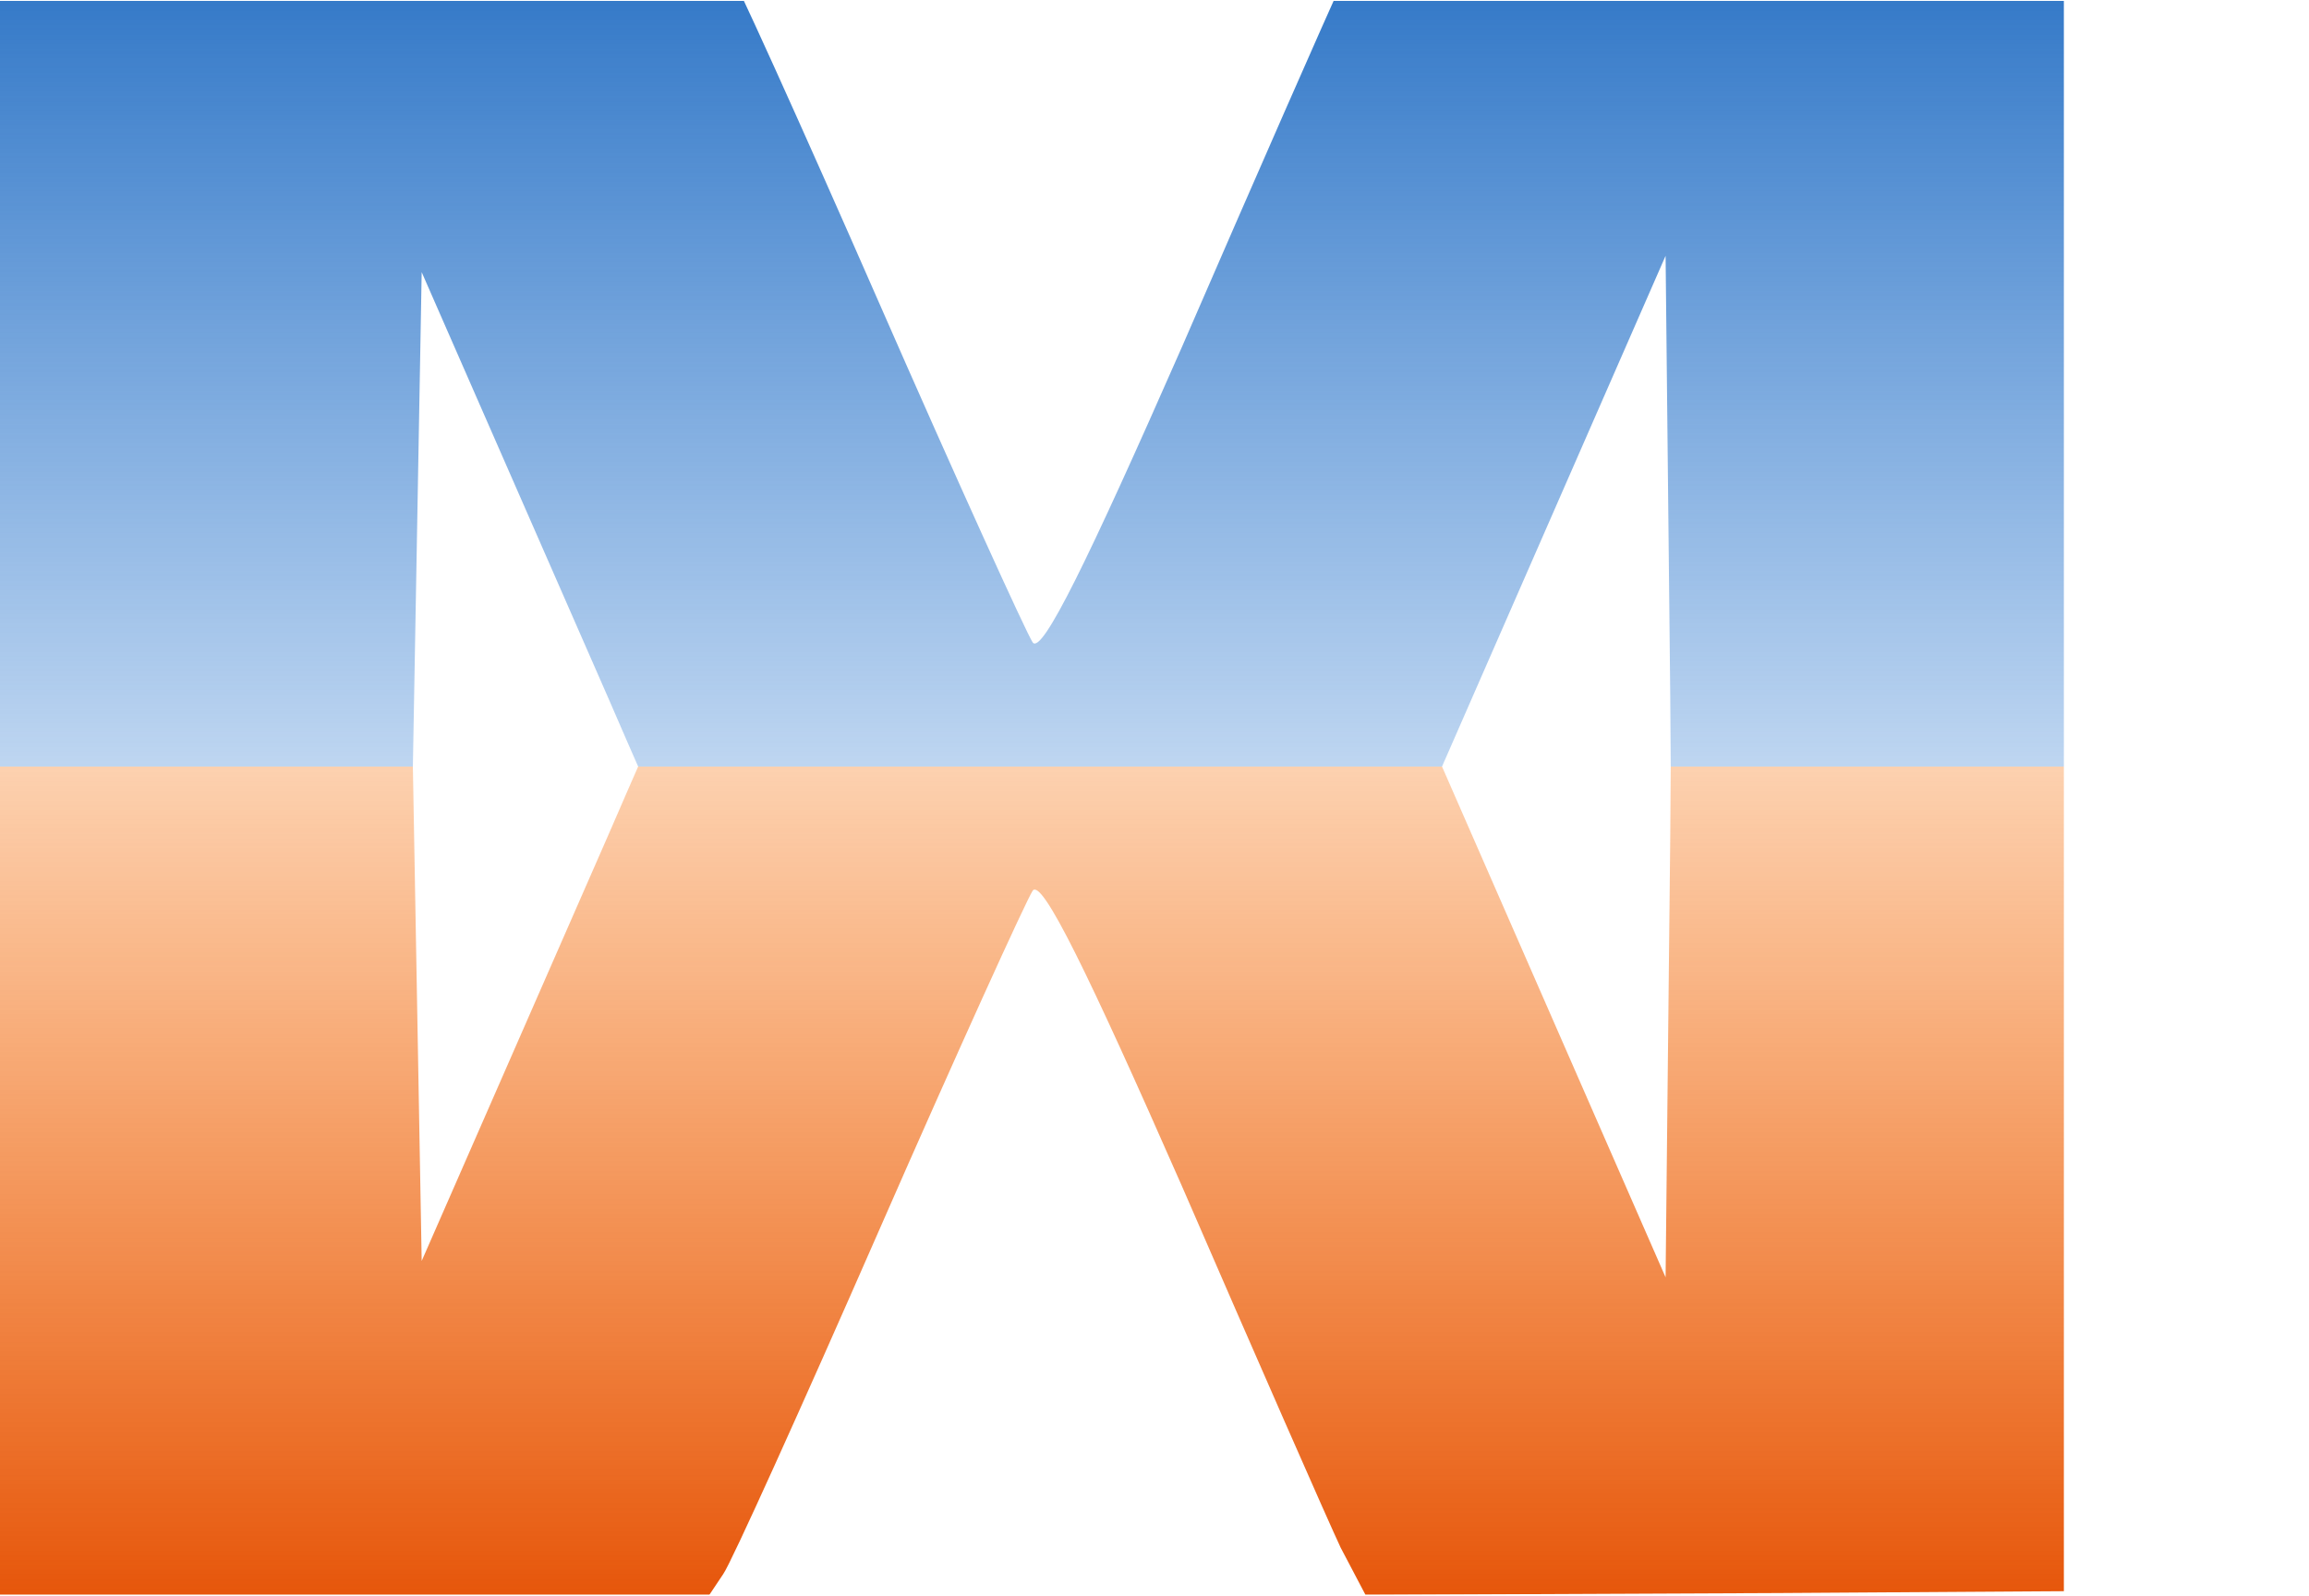
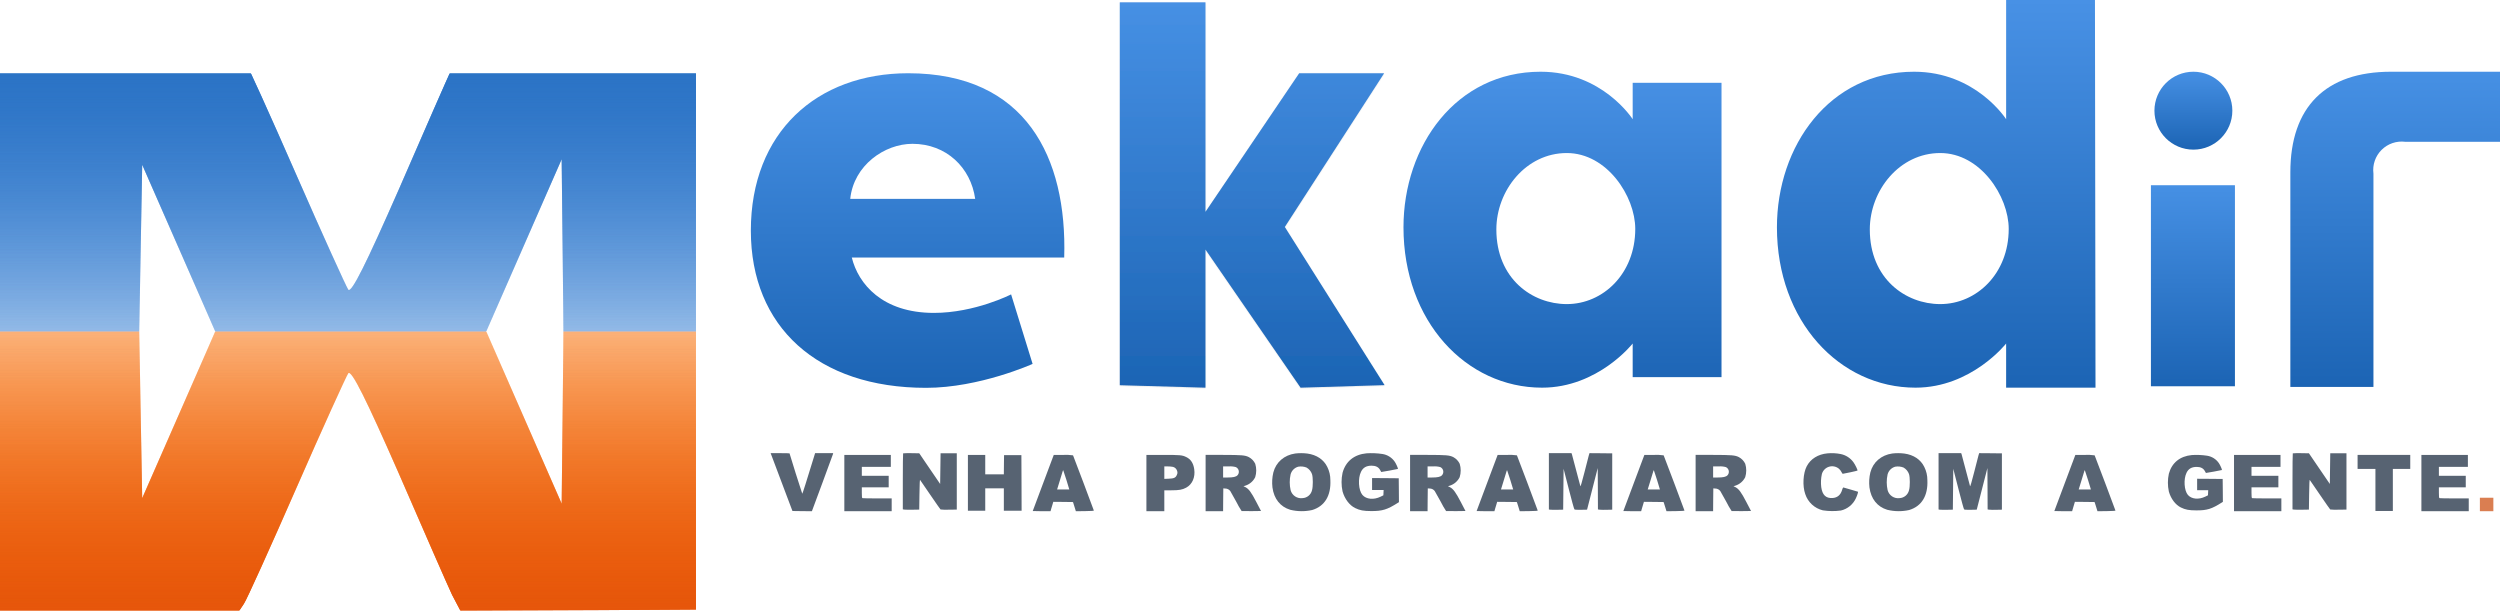
- <svg xmlns="http://www.w3.org/2000/svg" width="142.702" height="98.617" viewBox="0 0 442.702 305.617">
+ <svg xmlns="http://www.w3.org/2000/svg" width="1421.41" height="347.265" viewBox="0 0 1421.41 347.265">
  <defs>
+     <linearGradient id="linear-gradient" x1="0.5" x2="0.5" y2="1" gradientUnits="objectBoundingBox">
+       <stop offset="0" stop-color="#4891e5" />
+       <stop offset="1" stop-color="#1c64b4" />
+     </linearGradient>
    <clipPath id="clip-path">
      <rect x="22" width="395.702" height="305.617" fill="none" />
    </clipPath>
    <clipPath id="clip-path-2">
      <rect y="73" width="442.702" height="158.809" fill="none" />
    </clipPath>
-     <linearGradient id="linear-gradient" x1="0.5" x2="0.5" y2="1" gradientUnits="objectBoundingBox">
+     <linearGradient id="linear-gradient-2" x1="0.5" x2="0.5" y2="1" gradientUnits="objectBoundingBox">
      <stop offset="0" stop-color="#f70" stop-opacity="0" />
      <stop offset="1" stop-color="#e6560b" />
    </linearGradient>
    <clipPath id="clip-path-3">
      <rect y="12" width="442.702" height="146.809" fill="none" />
    </clipPath>
-     <linearGradient id="linear-gradient-2" x1="0.5" x2="0.5" y2="1" gradientUnits="objectBoundingBox">
+     <linearGradient id="linear-gradient-3" x1="0.5" x2="0.5" y2="1" gradientUnits="objectBoundingBox">
      <stop offset="0" stop-color="#2a72c4" />
      <stop offset="1" stop-color="#3480d8" stop-opacity="0" />
    </linearGradient>
+     <linearGradient id="linear-gradient-6" x1="0.5" x2="0.5" y2="1" gradientUnits="objectBoundingBox">
+       <stop offset="0" stop-color="#4690e4" />
+       <stop offset="1" stop-color="#1c64b4" />
+     </linearGradient>
+     <filter id="Caminho_1483" x="635.164" y="0.038" width="153.542" height="222.074" filterUnits="userSpaceOnUse">
+       <feOffset dy="0.2" input="SourceAlpha" />
+       <feGaussianBlur stdDeviation="0.5" result="blur" />
+       <feFlood flood-opacity="0.161" />
+       <feComposite operator="in" in2="blur" />
+       <feComposite in="SourceGraphic" />
+     </filter>
  </defs>
-   <g id="Grupo_1345" data-name="Grupo 1345" transform="translate(1078.227 2803.435)">
-     <g id="Grupo_de_rolagem_8" data-name="Grupo de rolagem 8" transform="translate(-1100.227 -2803.435)" clip-path="url(#clip-path)" style="isolation: isolate">
-       <g id="Grupo_1343" data-name="Grupo 1343" transform="translate(0 -2)">
-         <g id="Grupo_de_rolagem_5" data-name="Grupo de rolagem 5" transform="translate(0 75.809)" clip-path="url(#clip-path-2)" style="isolation: isolate">
-           <path id="Caminho_1390" data-name="Caminho 1390" d="M891-525.328V-640.464l6.857-.872c3.577-.523,25.936-.7,49.785-.523l43.227.523,1.491,83.561,1.49,83.561,35.774-81.642c19.378-44.833,37.264-82.689,39.649-84.084,3.279-1.744,13.415-2.268,46.208-1.919l42.332.523,37.264,85.131,37.265,85.131.894-84.608.6-84.608,9.838-1.047c5.068-.523,27.725-.872,49.785-.523l40.246.523v230.273l-79.6.523-79.3.349-4.77-9.071c-2.385-5.059-16.1-36.285-30.408-69.256-18.185-41.344-26.83-58.964-28.619-56.7-1.192,1.744-14.608,31.226-29.513,65.244s-28.321,63.674-29.812,65.767L1049-410.191H891Z" transform="translate(-891 642)" fill="url(#linear-gradient)" />
-         </g>
-         <g id="Grupo_de_rolagem_7" data-name="Grupo de rolagem 7" transform="translate(0 -10)" clip-path="url(#clip-path-3)" style="isolation: isolate">
-           <path id="Caminho_1404" data-name="Caminho 1404" d="M891-526.864v115.136l6.857.872c3.577.523,25.936.7,49.785.523l43.227-.523,1.491-83.561,1.49-83.561,35.774,81.642c19.378,44.833,37.264,82.689,39.649,84.084,3.279,1.745,13.415,2.268,46.208,1.919l42.332-.523,37.264-85.131,37.265-85.131.894,84.608.6,84.608,9.838,1.047c5.068.523,27.725.872,49.785.523l40.246-.523V-641.128l-79.6-.523-79.3-.349-4.77,9.071c-2.385,5.059-16.1,36.285-30.408,69.256-18.185,41.344-26.83,58.964-28.619,56.7-1.192-1.745-14.608-31.226-29.513-65.244s-28.321-63.674-29.812-65.767L1049-642H891Z" transform="translate(-891 642)" fill="url(#linear-gradient-2)" />
+   <g id="Grupo_1373" data-name="Grupo 1373" transform="translate(2376.115 3598.832)">
+     <path id="path17881" d="M626.033,2337.06c-48.085,0-77.968,42.109-77.968,88.475,0,53.4,35.631,91.156,78.794,91.156,31.808,0,51.519-25.1,51.519-25.1v19.129h50.51V2343.337h-50.51v20.722S661.208,2337.06,626.033,2337.06Zm14.877,46.228c22.844,0,38.938,24.583,38.938,43.142,0,25.413-18.256,42.742-38.938,42.742-19.683,0-40.04-14.44-40.04-42.443C600.87,2404.557,617.724,2383.288,640.91,2383.288Z" transform="translate(-2126.211 -5895.11)" fill="url(#linear-gradient)" />
+     <g id="Grupo_1364" data-name="Grupo 1364" transform="translate(-1297.888 -753.75)">
+       <g id="Grupo_de_rolagem_8" data-name="Grupo de rolagem 8" transform="translate(-1100.227 -2803.435)" clip-path="url(#clip-path)" style="isolation: isolate">
+         <g id="Grupo_1343" data-name="Grupo 1343" transform="translate(0 -2)">
+           <g id="Grupo_de_rolagem_5" data-name="Grupo de rolagem 5" transform="translate(0 75.809)" clip-path="url(#clip-path-2)" style="isolation: isolate">
+             <path id="Caminho_1390" data-name="Caminho 1390" d="M891-525.328V-640.464l6.857-.872c3.577-.523,25.936-.7,49.785-.523l43.227.523,1.491,83.561,1.49,83.561,35.774-81.642c19.378-44.833,37.264-82.689,39.649-84.084,3.279-1.744,13.415-2.268,46.208-1.919l42.332.523,37.264,85.131,37.265,85.131.894-84.608.6-84.608,9.838-1.047c5.068-.523,27.725-.872,49.785-.523l40.246.523v230.273l-79.6.523-79.3.349-4.77-9.071c-2.385-5.059-16.1-36.285-30.408-69.256-18.185-41.344-26.83-58.964-28.619-56.7-1.192,1.744-14.608,31.226-29.513,65.244s-28.321,63.674-29.812,65.767L1049-410.191H891Z" transform="translate(-891 642)" fill="url(#linear-gradient-2)" />
+           </g>
+           <g id="Grupo_de_rolagem_7" data-name="Grupo de rolagem 7" transform="translate(0 -10)" clip-path="url(#clip-path-3)" style="isolation: isolate">
+             <path id="Caminho_1404" data-name="Caminho 1404" d="M891-526.864v115.136l6.857.872c3.577.523,25.936.7,49.785.523l43.227-.523,1.491-83.561,1.49-83.561,35.774,81.642c19.378,44.833,37.264,82.689,39.649,84.084,3.279,1.745,13.415,2.268,46.208,1.919l42.332-.523,37.264-85.131,37.265-85.131.894,84.608.6,84.608,9.838,1.047c5.068.523,27.725.872,49.785.523l40.246-.523V-641.128l-79.6-.523-79.3-.349-4.77,9.071c-2.385,5.059-16.1,36.285-30.408,69.256-18.185,41.344-26.83,58.964-28.619,56.7-1.192-1.745-14.608-31.226-29.513-65.244s-28.321-63.674-29.812-65.767L1049-642H891Z" transform="translate(-891 642)" fill="url(#linear-gradient-3)" />
+           </g>
        </g>
      </g>
    </g>
+     <g id="Grupo_1365" data-name="Grupo 1365" transform="translate(-1297.888 -753.75)">
+       <g id="Grupo_de_rolagem_8-2" data-name="Grupo de rolagem 8" transform="translate(-1100.227 -2803.435)" clip-path="url(#clip-path)" style="isolation: isolate">
+         <g id="Grupo_1343-2" data-name="Grupo 1343" transform="translate(0 -2)">
+           <g id="Grupo_de_rolagem_5-2" data-name="Grupo de rolagem 5" transform="translate(0 75.809)" clip-path="url(#clip-path-2)" style="isolation: isolate">
+             <path id="Caminho_1390-2" data-name="Caminho 1390" d="M891-525.328V-640.464l6.857-.872c3.577-.523,25.936-.7,49.785-.523l43.227.523,1.491,83.561,1.49,83.561,35.774-81.642c19.378-44.833,37.264-82.689,39.649-84.084,3.279-1.744,13.415-2.268,46.208-1.919l42.332.523,37.264,85.131,37.265,85.131.894-84.608.6-84.608,9.838-1.047c5.068-.523,27.725-.872,49.785-.523l40.246.523v230.273l-79.6.523-79.3.349-4.77-9.071c-2.385-5.059-16.1-36.285-30.408-69.256-18.185-41.344-26.83-58.964-28.619-56.7-1.192,1.744-14.608,31.226-29.513,65.244s-28.321,63.674-29.812,65.767L1049-410.191H891Z" transform="translate(-891 642)" fill="url(#linear-gradient-2)" />
+           </g>
+           <g id="Grupo_de_rolagem_7-2" data-name="Grupo de rolagem 7" transform="translate(0 -10)" clip-path="url(#clip-path-3)" style="isolation: isolate">
+             <path id="Caminho_1404-2" data-name="Caminho 1404" d="M891-526.864v115.136l6.857.872c3.577.523,25.936.7,49.785.523l43.227-.523,1.491-83.561,1.49-83.561,35.774,81.642c19.378,44.833,37.264,82.689,39.649,84.084,3.279,1.745,13.415,2.268,46.208,1.919l42.332-.523,37.264-85.131,37.265-85.131.894,84.608.6,84.608,9.838,1.047c5.068.523,27.725.872,49.785.523l40.246-.523V-641.128l-79.6-.523-79.3-.349-4.77,9.071c-2.385,5.059-16.1,36.285-30.408,69.256-18.185,41.344-26.83,58.964-28.619,56.7-1.192-1.745-14.608-31.226-29.513-65.244s-28.321-63.674-29.812-65.767L1049-642H891Z" transform="translate(-891 642)" fill="url(#linear-gradient-3)" />
+           </g>
+         </g>
+       </g>
+     </g>
+     <g transform="matrix(1, 0, 0, 1, -2376.11, -3598.83)" filter="url(#Caminho_1483)">
+       <path id="Caminho_1483-2" data-name="Caminho 1483" d="M-761-534.948h-48.283l-53.3,78.81V-575.257h-48.708V-357.58l48.708,1.4v-78.544l54.078,78.544,47.756-1.446-56.722-89.927" transform="translate(1547.96 576.59)" fill="url(#linear-gradient-6)" />
+     </g>
+     <g id="Grupo_1368" data-name="Grupo 1368" transform="translate(-338.537 481.093)">
+       <path id="path17869" d="M65.877,2454.061v-114.3h47.768v114.3Z" transform="translate(-880.521 -6314.37)" fill="url(#linear-gradient-6)" />
+       <path id="path17871" d="M59.9,3254.266a22.149,22.149,0,1,1-22.149-22.149A22.15,22.15,0,0,1,59.9,3254.266Z" transform="translate(-828.246 -7271.26)" fill="url(#linear-gradient-6)" />
+     </g>
+     <path id="path17889" d="M825.271,2337.06c-52.026,0-89.481,33.64-89.481,89.48,0,54.615,37.845,89.381,99.61,89.381,30.475,0,60.581-13.605,60.581-13.605l-12.216-39.526s-20.539,10.527-43.9,10.527c-29.344,0-43.008-16.5-46.677-31.482H913.957c1.708-57.006-21.868-104.775-88.686-104.775Zm2.383,40.122c19.283,0,33.194,13.517,35.687,31.284H792.3c1.985-19.092,19.571-31.284,35.355-31.284Z" transform="translate(-2685.001 -5894.246)" fill="url(#linear-gradient-6)" />
+     <g id="Grupo_1367" data-name="Grupo 1367" transform="translate(-1365.816 -3612.291)">
+       <path id="path17881-2" data-name="path17881" d="M626.033,2337.06c-48.085,0-77.968,42.109-77.968,88.475,0,53.4,35.631,91.156,78.794,91.156,31.808,0,51.519-25.1,51.519-25.1v25.1h50.814l-.309-220.413h-50.5v67.781S661.208,2337.06,626.033,2337.06Zm14.877,46.228c22.844,0,38.938,24.583,38.938,43.142,0,25.413-18.256,42.742-38.938,42.742-19.683,0-40.04-14.44-40.04-42.443C600.87,2404.557,617.724,2383.288,640.91,2383.288Z" transform="translate(-548.065 -2282.819)" fill="url(#linear-gradient)" />
+     </g>
+     <path id="path7" d="M13378.262-197.909V-76.562h-47.247V-198.551c0-37.229,20.034-57.239,57.242-57.239h61.959v39.827h-53.91a16.212,16.212,0,0,0-13.433,4.622,16.185,16.185,0,0,0-4.621,13.431" transform="translate(-14404.921 -3302.26)" fill="url(#linear-gradient-6)" />
+     <path id="Caminho_1437" data-name="Caminho 1437" d="M791-851.993v16.007h26.921v-7.276h-8.1c-4.462,0-8.27-.073-8.489-.145-.315-.121-.388-.631-.388-3.153v-3.007h15.279v-6.548H800.944v-5.093h16.492V-868H791Z" transform="translate(-1896.937 -2472.192)" fill="#576372" />
+     <path id="Caminho_1440" data-name="Caminho 1440" d="M791-851.993v16.007h26.921v-7.276h-8.1c-4.462,0-8.27-.073-8.489-.145-.315-.121-.388-.631-.388-3.153v-3.007h15.279v-6.548H800.944v-5.093h16.492V-868H791Z" transform="translate(-2687.059 -2472.192)" fill="#576372" />
+     <path id="Caminho_1441" data-name="Caminho 1441" d="M24.75-862.131c-1.213,3.25-3.9,10.4-5.966,15.934C16.7-840.691,15-836.132,15-836.083s2.28.1,5.045.1h5.069l.291-1.043c.17-.558.534-1.746.8-2.668l.485-1.625,5.6.049,5.6.073.825,2.62.8,2.595,5.142-.048c3.25-.048,5.117-.17,5.093-.315-.049-.339-11.666-31.141-11.835-31.407A30.363,30.363,0,0,0,32.365-868H26.957Zm9.41,8.416,1.625,5.36H28.848l.218-.679c.121-.364.825-2.668,1.576-5.141,1.673-5.554,1.552-5.19,1.722-5.021C32.438-859.123,33.238-856.65,34.16-853.715Z" transform="translate(-1803.938 -2472.192)" fill="#576372" />
+     <path id="Caminho_1448" data-name="Caminho 1448" d="M637-397.993v16.007h9.944l.049-6.5.073-6.476,1.067.073a3.612,3.612,0,0,1,2.886,1.431c.267.388,1.77,3.056,3.347,5.966a51.017,51.017,0,0,0,3.1,5.408c.17.048,2.692.073,5.651.048l5.384-.073-2.668-5.117c-2.886-5.554-4.293-7.446-6.209-8.44l-1.091-.534,1.067-.315a9.435,9.435,0,0,0,5.6-4.826,12.857,12.857,0,0,0,.024-7.591,8.48,8.48,0,0,0-3.589-3.784c-2.183-1.116-4.026-1.261-14.746-1.285H637Zm17.2-9.071a2.935,2.935,0,0,1,.9,4.681c-.849.873-2.474,1.237-5.627,1.237h-2.522v-6.306H650.1A11.876,11.876,0,0,1,654.2-407.064Z" transform="translate(-2049.047 -2926.192)" fill="#576372" />
+     <path id="Caminho_1449" data-name="Caminho 1449" d="M409.845-870.247c-5.36.509-9.531,3.1-11.763,7.276-2.134,4-2.522,11.3-.873,15.886a13.978,13.978,0,0,0,9.992,9.24,35.691,35.691,0,0,0,10.283.1,12.513,12.513,0,0,0,8.464-6.864c.849-1.77,1.479-3.832,1.188-3.832-.073,0-1.892-.534-4.1-1.213-2.183-.655-4.075-1.213-4.22-1.213a3.129,3.129,0,0,0-.655,1.431c-.849,2.862-2.692,4.414-5.433,4.584-3.783.242-5.8-1.7-6.427-6.16a22.2,22.2,0,0,1,.364-7.494,6.05,6.05,0,0,1,9.677-3.007,6.1,6.1,0,0,1,1.479,1.916c.218.558.558.97.776.97.509,0,8.173-1.674,8.294-1.819.243-.243-1.285-3.371-2.255-4.705a11.872,11.872,0,0,0-7.4-4.729A26.412,26.412,0,0,0,409.845-870.247Z" transform="translate(-1746.92 -2470.827)" fill="#576372" />
+     <path id="Caminho_1450" data-name="Caminho 1450" d="M24.75-862.131c-1.213,3.25-3.9,10.4-5.966,15.934C16.7-840.691,15-836.132,15-836.083s2.28.1,5.045.1h5.069l.291-1.043c.17-.558.534-1.746.8-2.668l.485-1.625,5.6.049,5.6.073.825,2.62.8,2.595,5.142-.048c3.25-.048,5.117-.17,5.093-.315-.049-.339-11.666-31.141-11.835-31.407A30.363,30.363,0,0,0,32.365-868H26.957Zm9.41,8.416,1.625,5.36H28.848l.218-.679c.121-.364.825-2.668,1.576-5.141,1.673-5.554,1.552-5.19,1.722-5.021C32.438-859.123,33.238-856.65,34.16-853.715Z" transform="translate(-1223.092 -2472.192)" fill="#576372" />
+     <path id="Caminho_1451" data-name="Caminho 1451" d="M237-397.993v16.007h10.186V-393.87h3.953c4.463,0,6.257-.315,8.464-1.5,3.492-1.867,5.263-5.942,4.584-10.526-.509-3.468-2.013-5.724-4.657-6.936C257.275-413.9,256.208-414,246.337-414H237Zm15.134-9.192a3.3,3.3,0,0,1,2.353,2.352,2.627,2.627,0,0,1-.121,2.086c-.655,1.7-1.625,2.183-4.681,2.28l-2.5.1v-7.082H249.2A14.569,14.569,0,0,1,252.134-407.185Z" transform="translate(-1961.31 -2926.192)" fill="#576372" />
+     <path id="Caminho_1452" data-name="Caminho 1452" d="M637-397.993v16.007h9.944l.049-6.5.073-6.476,1.067.073a3.612,3.612,0,0,1,2.886,1.431c.267.388,1.77,3.056,3.347,5.966a51.017,51.017,0,0,0,3.1,5.408c.17.048,2.692.073,5.651.048l5.384-.073-2.668-5.117c-2.886-5.554-4.293-7.446-6.209-8.44l-1.091-.534,1.067-.315a9.435,9.435,0,0,0,5.6-4.826,12.857,12.857,0,0,0,.024-7.591,8.48,8.48,0,0,0-3.589-3.784c-2.183-1.116-4.026-1.261-14.746-1.285H637Zm17.2-9.071a2.935,2.935,0,0,1,.9,4.681c-.849.873-2.474,1.237-5.627,1.237h-2.522v-6.306H650.1A11.876,11.876,0,0,1,654.2-407.064Z" transform="translate(-2327.649 -2926.192)" fill="#576372" />
+     <path id="Caminho_1453" data-name="Caminho 1453" d="M41.337-415.616c-6.306.922-10.938,4.948-12.442,10.793a24.366,24.366,0,0,0-.509,8.489c.873,6.5,4.438,10.987,10.089,12.708a27.191,27.191,0,0,0,12.49.146c7.106-2.134,10.768-8.125,10.356-16.977a16.54,16.54,0,0,0-1.746-7.518c-2.062-4.22-6.063-6.888-11.35-7.615A28.476,28.476,0,0,0,41.337-415.616Zm6.427,7.979a7,7,0,0,1,3.1,3.686c.631,1.771.631,7.227.024,9.216a5.808,5.808,0,0,1-5.336,4.487,6.187,6.187,0,0,1-6.839-4.535,20.673,20.673,0,0,1-.024-8.876,6.2,6.2,0,0,1,4.39-4.463A8.8,8.8,0,0,1,47.764-407.637Z" transform="translate(-1681.037 -2925.372)" fill="#576372" />
+     <path id="Caminho_1454" data-name="Caminho 1454" d="M1144.669-870.283c-7.058.679-11.86,4.584-13.63,11.084a25.06,25.06,0,0,0,0,10.574c1.212,4.293,3.953,7.906,7.154,9.458,2.741,1.334,4.729,1.7,9.144,1.722,6.379.024,9.095-.824,15.231-4.729l.534-.34-.049-6.791-.072-6.791-7.567-.073-7.591-.049v6.791h6.573l-.073,1.5-.073,1.528-1.577.776c-3.929,1.916-8.2,1.5-10.332-.994-2.231-2.619-2.668-9.386-.8-13.169,1.14-2.377,3.056-3.468,6.015-3.468,2.3,0,3.88.776,4.778,2.353.364.63.679,1.188.7,1.237.049.073,9.386-1.625,9.507-1.746.17-.17-1.067-3.007-1.819-4.075a10.369,10.369,0,0,0-7.009-4.414A42.645,42.645,0,0,0,1144.669-870.283Z" transform="translate(-2743.828 -2470.811)" fill="#576372" />
+     <path id="Caminho_1455" data-name="Caminho 1455" d="M637-397.993v16.007h9.944l.049-6.5.073-6.476,1.067.073a3.612,3.612,0,0,1,2.886,1.431c.267.388,1.77,3.056,3.347,5.966a51.017,51.017,0,0,0,3.1,5.408c.17.048,2.692.073,5.651.048l5.384-.073-2.668-5.117c-2.886-5.554-4.293-7.446-6.209-8.44l-1.091-.534,1.067-.315a9.435,9.435,0,0,0,5.6-4.826,12.857,12.857,0,0,0,.024-7.591,8.48,8.48,0,0,0-3.589-3.784c-2.183-1.116-4.026-1.261-14.746-1.285H637Zm17.2-9.071a2.935,2.935,0,0,1,.9,4.681c-.849.873-2.474,1.237-5.627,1.237h-2.522v-6.306H650.1A11.876,11.876,0,0,1,654.2-407.064Z" transform="translate(-2211.397 -2926.192)" fill="#576372" />
+     <path id="Caminho_1456" data-name="Caminho 1456" d="M24.75-862.131c-1.213,3.25-3.9,10.4-5.966,15.934C16.7-840.691,15-836.132,15-836.083s2.28.1,5.045.1h5.069l.291-1.043c.17-.558.534-1.746.8-2.668l.485-1.625,5.6.049,5.6.073.825,2.62.8,2.595,5.142-.048c3.25-.048,5.117-.17,5.093-.315-.049-.339-11.666-31.141-11.835-31.407A30.363,30.363,0,0,0,32.365-868H26.957Zm9.41,8.416,1.625,5.36H28.848l.218-.679c.121-.364.825-2.668,1.576-5.141,1.673-5.554,1.552-5.19,1.722-5.021C32.438-859.123,33.238-856.65,34.16-853.715Z" transform="translate(-1551.562 -2472.192)" fill="#576372" />
+     <path id="Caminho_1457" data-name="Caminho 1457" d="M891-625.993v16.007l.558.121a39.214,39.214,0,0,0,4.05.073l3.517-.073.121-11.617.121-11.617,2.91,11.35c1.577,6.233,3.032,11.5,3.226,11.69.267.243,1.091.315,3.759.267l3.444-.073,3.032-11.835,3.032-11.835.073,11.763.048,11.763.8.145a35.011,35.011,0,0,0,4.05.073l3.274-.073v-32.014l-6.475-.073L914.089-642l-.388,1.261c-.194.7-1.31,5.045-2.474,9.628-1.479,5.748-2.183,8.2-2.328,7.882-.1-.242-1.188-4.341-2.4-9.07s-2.3-8.852-2.425-9.143l-.218-.558H891Z" transform="translate(-2386.477 -2699.185)" fill="#576372" />
+     <path id="Caminho_1458" data-name="Caminho 1458" d="M24.75-862.131c-1.213,3.25-3.9,10.4-5.966,15.934C16.7-840.691,15-836.132,15-836.083s2.28.1,5.045.1h5.069l.291-1.043c.17-.558.534-1.746.8-2.668l.485-1.625,5.6.049,5.6.073.825,2.62.8,2.595,5.142-.048c3.25-.048,5.117-.17,5.093-.315-.049-.339-11.666-31.141-11.835-31.407A30.363,30.363,0,0,0,32.365-868H26.957Zm9.41,8.416,1.625,5.36H28.848l.218-.679c.121-.364.825-2.668,1.576-5.141,1.673-5.554,1.552-5.19,1.722-5.021C32.438-859.123,33.238-856.65,34.16-853.715Z" transform="translate(-1468.132 -2472.192)" fill="#576372" />
+     <path id="Caminho_1459" data-name="Caminho 1459" d="M1132.17-641.723c-.1.1-.17,7.3-.17,16.007v15.837l.8.146a45.13,45.13,0,0,0,4.657.073l3.88-.073.121-8.586c.1-6.354.194-8.488.388-8.246.146.194,2.765,4,5.8,8.464,3.056,4.463,5.651,8.2,5.8,8.294a28.517,28.517,0,0,0,4.754.121l4.487-.048v-32.014h-9.216l-.121,8.731-.121,8.707-5.942-8.707-5.942-8.731-4.511-.073A42.22,42.22,0,0,0,1132.17-641.723Z" transform="translate(-2994.808 -2699.359)" fill="#576372" />
+     <path id="Caminho_1461" data-name="Caminho 1461" d="M41.337-415.616c-6.306.922-10.938,4.948-12.442,10.793a24.366,24.366,0,0,0-.509,8.489c.873,6.5,4.438,10.987,10.089,12.708a27.191,27.191,0,0,0,12.49.146c7.106-2.134,10.768-8.125,10.356-16.977a16.54,16.54,0,0,0-1.746-7.518c-2.062-4.22-6.063-6.888-11.35-7.615A28.476,28.476,0,0,0,41.337-415.616Zm6.427,7.979a7,7,0,0,1,3.1,3.686c.631,1.771.631,7.227.024,9.216a5.808,5.808,0,0,1-5.336,4.487,6.187,6.187,0,0,1-6.839-4.535,20.673,20.673,0,0,1-.024-8.876,6.2,6.2,0,0,1,4.39-4.463A8.8,8.8,0,0,1,47.764-407.637Z" transform="translate(-1341.602 -2925.372)" fill="#576372" />
+     <path id="Caminho_1487" data-name="Caminho 1487" d="M220.725-184.074c.675,1.876,1.8,4.877,8.6,22.836l3.076,8.129,5.528.075,5.528.05.25-.675c.125-.4,2.8-7.529,5.9-15.908,3.1-8.354,5.7-15.457,5.8-15.808l.15-.625h-10.28l-.625,2.051c-4.327,14.132-6.553,21.16-6.678,21.01-.15-.15-7.228-22.636-7.228-22.936,0-.075-2.426-.125-5.378-.125H220Z" transform="translate(-2157.956 -3155.185)" fill="#576372" />
+     <path id="Caminho_1488" data-name="Caminho 1488" d="M22-626.134v15.866h9.856v-12.741H42.433v12.741h10.1l-.048-15.818L52.41-641.88H42.553l-.072,5.457-.048,5.481H31.856V-642H22Z" transform="translate(-1847.798 -2698.192)" fill="#576372" />
+     <path id="Caminho_1490" data-name="Caminho 1490" d="M891-625.993v16.007l.558.121a39.214,39.214,0,0,0,4.05.073l3.517-.073.121-11.617.121-11.617,2.91,11.35c1.577,6.233,3.032,11.5,3.226,11.69.267.243,1.091.315,3.759.267l3.444-.073,3.032-11.835,3.032-11.835.073,11.763.048,11.763.8.145a35.011,35.011,0,0,0,4.05.073l3.274-.073v-32.014l-6.475-.073L914.089-642l-.388,1.261c-.194.7-1.31,5.045-2.474,9.628-1.479,5.748-2.183,8.2-2.328,7.882-.1-.242-1.188-4.341-2.4-9.07s-2.3-8.852-2.425-9.143l-.218-.558H891Z" transform="translate(-2164.918 -2699.185)" fill="#576372" />
+     <path id="Caminho_1493" data-name="Caminho 1493" d="M1144.075-870.287c-6.762.651-11.363,4.392-13.059,10.619a24.013,24.013,0,0,0,0,10.131c1.162,4.113,3.788,7.575,6.855,9.062,2.626,1.278,4.531,1.627,8.76,1.65,6.111.023,8.714-.79,14.593-4.531l.511-.325-.047-6.506-.07-6.506-7.25-.07-7.273-.046v6.506h6.3l-.069,1.441-.07,1.464-1.511.743c-3.764,1.836-7.854,1.441-9.9-.953-2.138-2.51-2.556-8.993-.767-12.618,1.092-2.277,2.928-3.323,5.763-3.323,2.207,0,3.718.744,4.577,2.254.349.6.651,1.139.674,1.185.046.07,8.993-1.557,9.109-1.673.163-.163-1.022-2.881-1.742-3.9a9.935,9.935,0,0,0-6.716-4.229A40.851,40.851,0,0,0,1144.075-870.287Z" transform="translate(-2274.001 -2469.818)" fill="#576372" />
+     <path id="Caminho_1494" data-name="Caminho 1494" d="M1070-409.014v3.986h10.145v23.913h9.9v-23.913h9.9V-413H1070Z" transform="translate(-2105.676 -2927.192)" fill="#576372" />
+     <path id="Caminho_1495" data-name="Caminho 1495" d="M1132.17-641.723c-.1.1-.17,7.3-.17,16.007v15.837l.8.146a45.13,45.13,0,0,0,4.657.073l3.88-.073.121-8.586c.1-6.354.194-8.488.388-8.246.146.194,2.765,4,5.8,8.464,3.056,4.463,5.651,8.2,5.8,8.294a28.517,28.517,0,0,0,4.754.121l4.487-.048v-32.014h-9.216l-.121,8.731-.121,8.707-5.942-8.707-5.942-8.731-4.511-.073A42.22,42.22,0,0,0,1132.17-641.723Z" transform="translate(-2204.687 -2699.359)" fill="#576372" />
+     <path id="Caminho_1496" data-name="Caminho 1496" d="M791-851.993v16.007h26.921v-7.276h-8.1c-4.462,0-8.27-.073-8.489-.145-.315-.121-.388-.631-.388-3.153v-3.007h15.279v-6.548H800.944v-5.093h16.492V-868H791Z" transform="translate(-1790.394 -2472.192)" fill="#576372" />
+     <path id="Caminho_1497" data-name="Caminho 1497" d="M-1221.785-3691.443h7.665v7.665h-7.665Z" transform="translate(255.642 375.6)" fill="#da7e51" />
  </g>
</svg>
